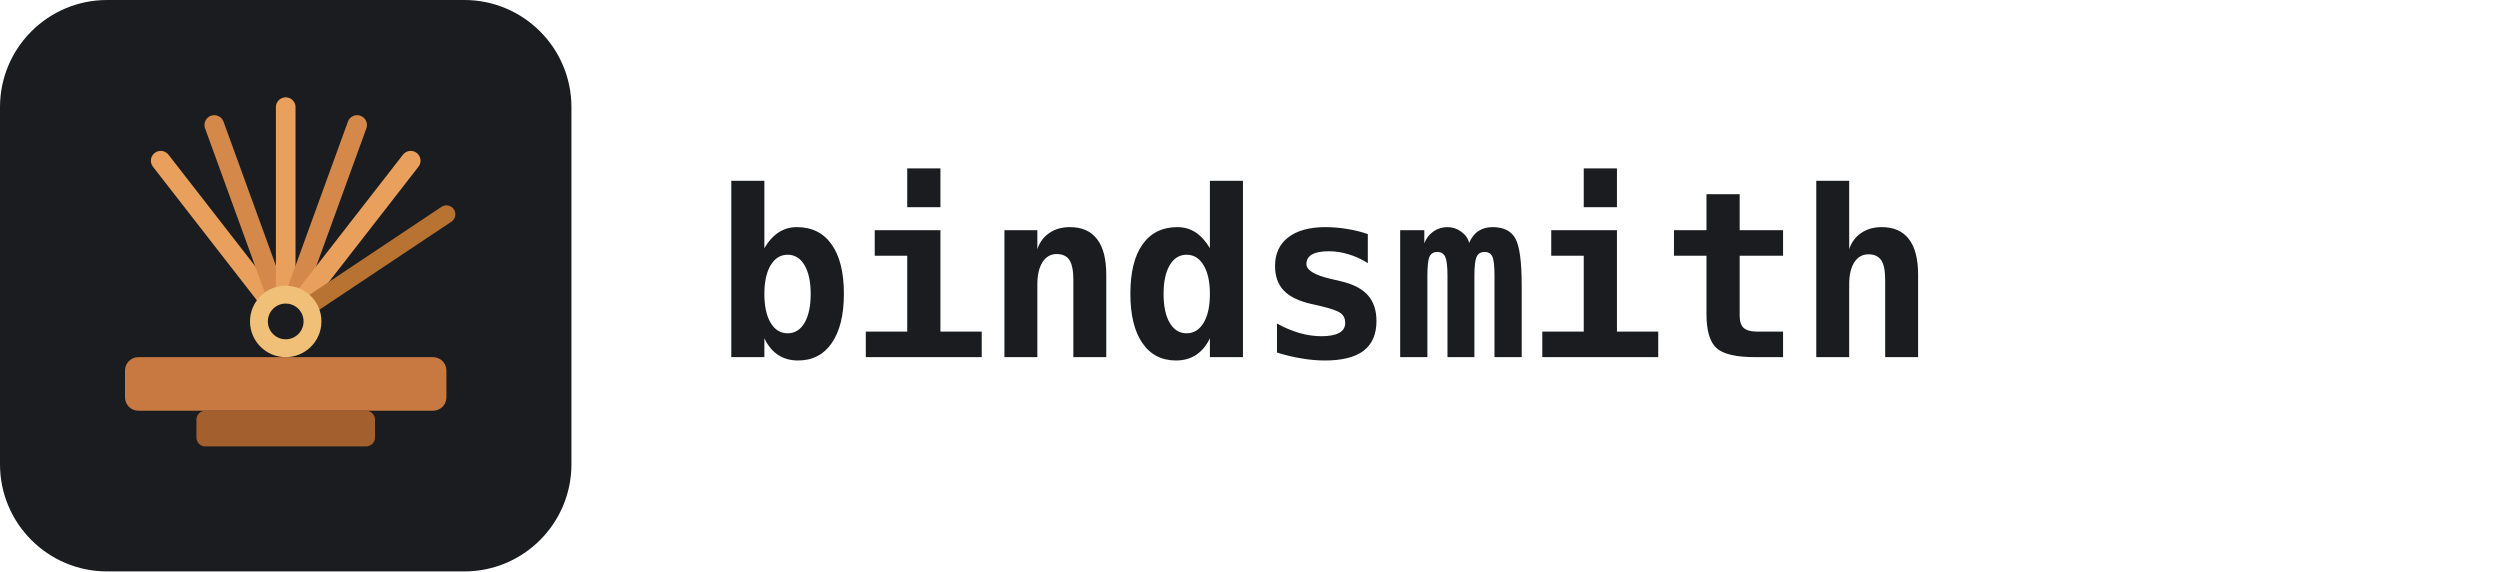
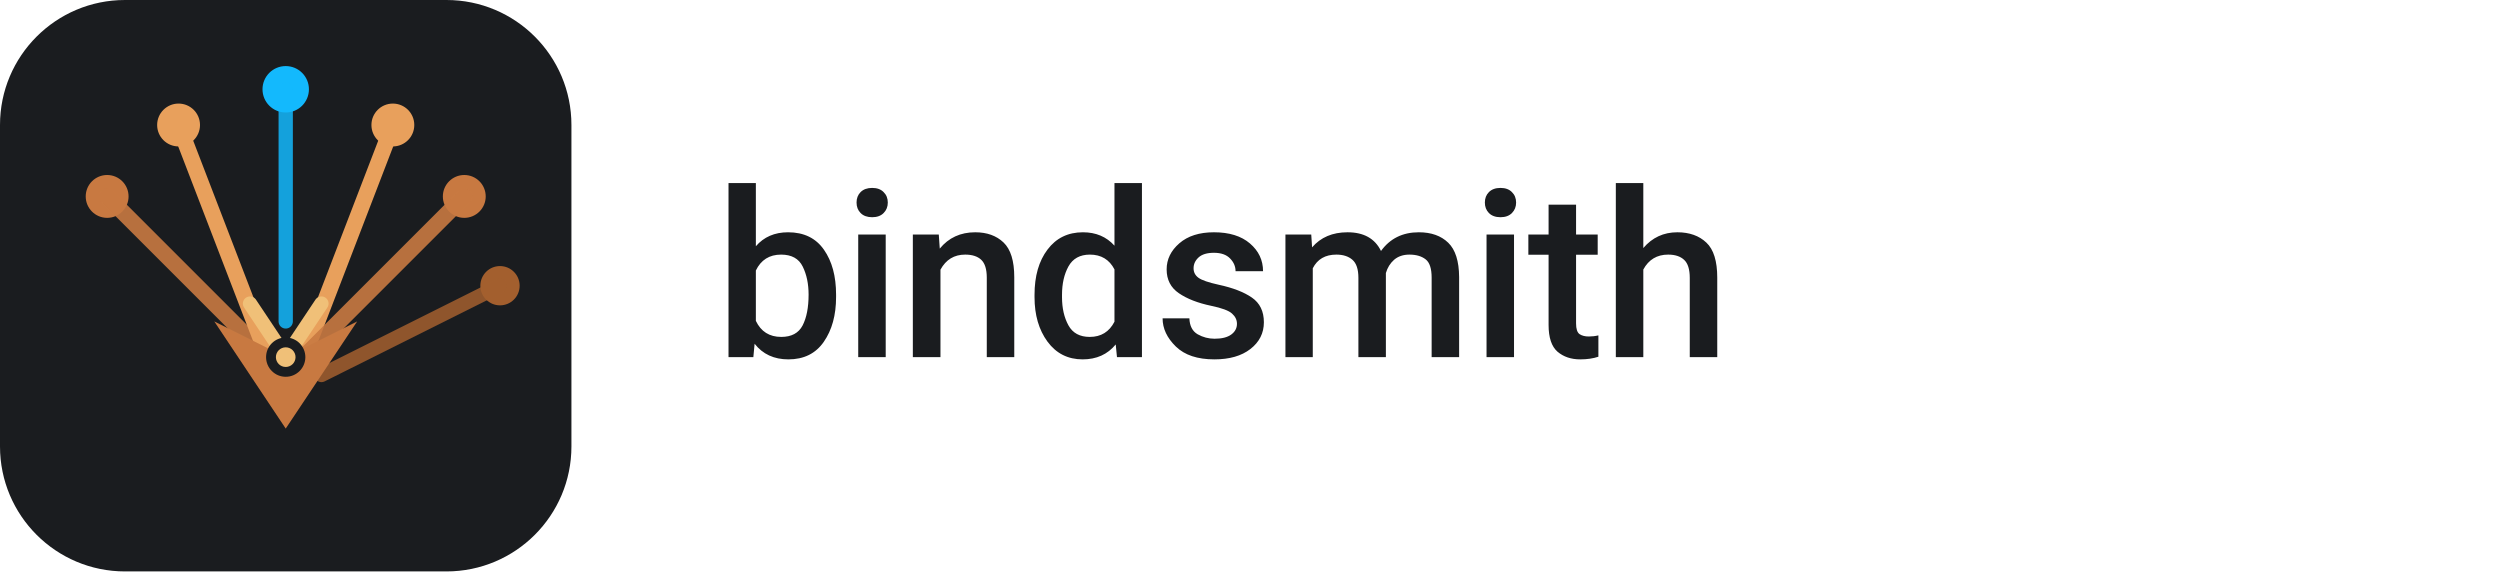
<svg xmlns="http://www.w3.org/2000/svg" viewBox="0 0 280 64" role="img" aria-label="bindsmith">
-   <rect width="64" height="64" rx="12" fill="#1A1C1F" />
-   <rect x="14" y="40" width="36" height="6" rx="1.5" fill="#C87941" />
-   <rect x="22" y="46" width="20" height="4" rx="1" fill="#A35F2E" />
-   <path d="M18 18 L32 36" stroke="#E8A05C" stroke-width="2.2" stroke-linecap="round" fill="none" />
-   <path d="M24 14 L32 36" stroke="#D4894A" stroke-width="2.2" stroke-linecap="round" fill="none" />
-   <path d="M32 12 L32 36" stroke="#E8A05C" stroke-width="2.2" stroke-linecap="round" fill="none" />
-   <path d="M40 14 L32 36" stroke="#D4894A" stroke-width="2.2" stroke-linecap="round" fill="none" />
-   <path d="M46 18 L32 36" stroke="#E8A05C" stroke-width="2.2" stroke-linecap="round" fill="none" />
-   <path d="M50 24 L32 36" stroke="#B87333" stroke-width="2" stroke-linecap="round" fill="none" />
-   <circle cx="32" cy="36" r="4" fill="#F0C078" />
-   <circle cx="32" cy="36" r="2" fill="#1A1C1F" />
-   <text x="80" y="40" font-family="IBM Plex Mono, JetBrains Mono, ui-monospace, monospace" font-size="26" font-weight="600" letter-spacing="-0.5" fill="#1A1C1F">bindsmith</text>
+   <rect width="64" height="64" rx="14" fill="#1A1C1F" />
+   <circle cx="12" cy="22" r="2.4" fill="#C87941" />
+   <circle cx="20" cy="14" r="2.4" fill="#E8A05C" />
+   <circle cx="32" cy="10" r="2.6" fill="#13B9FD" />
+   <circle cx="44" cy="14" r="2.4" fill="#E8A05C" />
+   <circle cx="52" cy="22" r="2.4" fill="#C87941" />
+   <circle cx="56" cy="32" r="2.2" fill="#A35F2E" />
+   <path d="M12 22 L30 40" stroke="#C87941" stroke-width="1.8" stroke-linecap="round" fill="none" opacity="0.9" />
+   <path d="M20 14 L30 40" stroke="#E8A05C" stroke-width="1.8" stroke-linecap="round" fill="none" />
+   <path d="M32 10 L32 36" stroke="#13B9FD" stroke-width="1.6" stroke-linecap="round" fill="none" opacity="0.85" />
+   <path d="M44 14 L34 40" stroke="#E8A05C" stroke-width="1.8" stroke-linecap="round" fill="none" />
+   <path d="M52 22 L34 40" stroke="#C87941" stroke-width="1.8" stroke-linecap="round" fill="none" opacity="0.9" />
+   <path d="M56 32 L36 42" stroke="#A35F2E" stroke-width="1.6" stroke-linecap="round" fill="none" opacity="0.85" />
+   <path d="M24 36 L32 48 L40 36 L32 40 Z" fill="#C87941" />
+   <path d="M28 34 L32 40 L36 34" stroke="#F0C078" stroke-width="1.6" stroke-linecap="round" stroke-linejoin="round" fill="none" />
+   <circle cx="32" cy="40" r="2.2" fill="#1A1C1F" />
+   <circle cx="32" cy="40" r="1.1" fill="#F0C078" />
+   <text x="80" y="40" font-family="Roboto, IBM Plex Sans, system-ui, sans-serif" font-size="26" font-weight="500" letter-spacing="-0.3" fill="#1A1C1F">bindsmith</text>
</svg>
